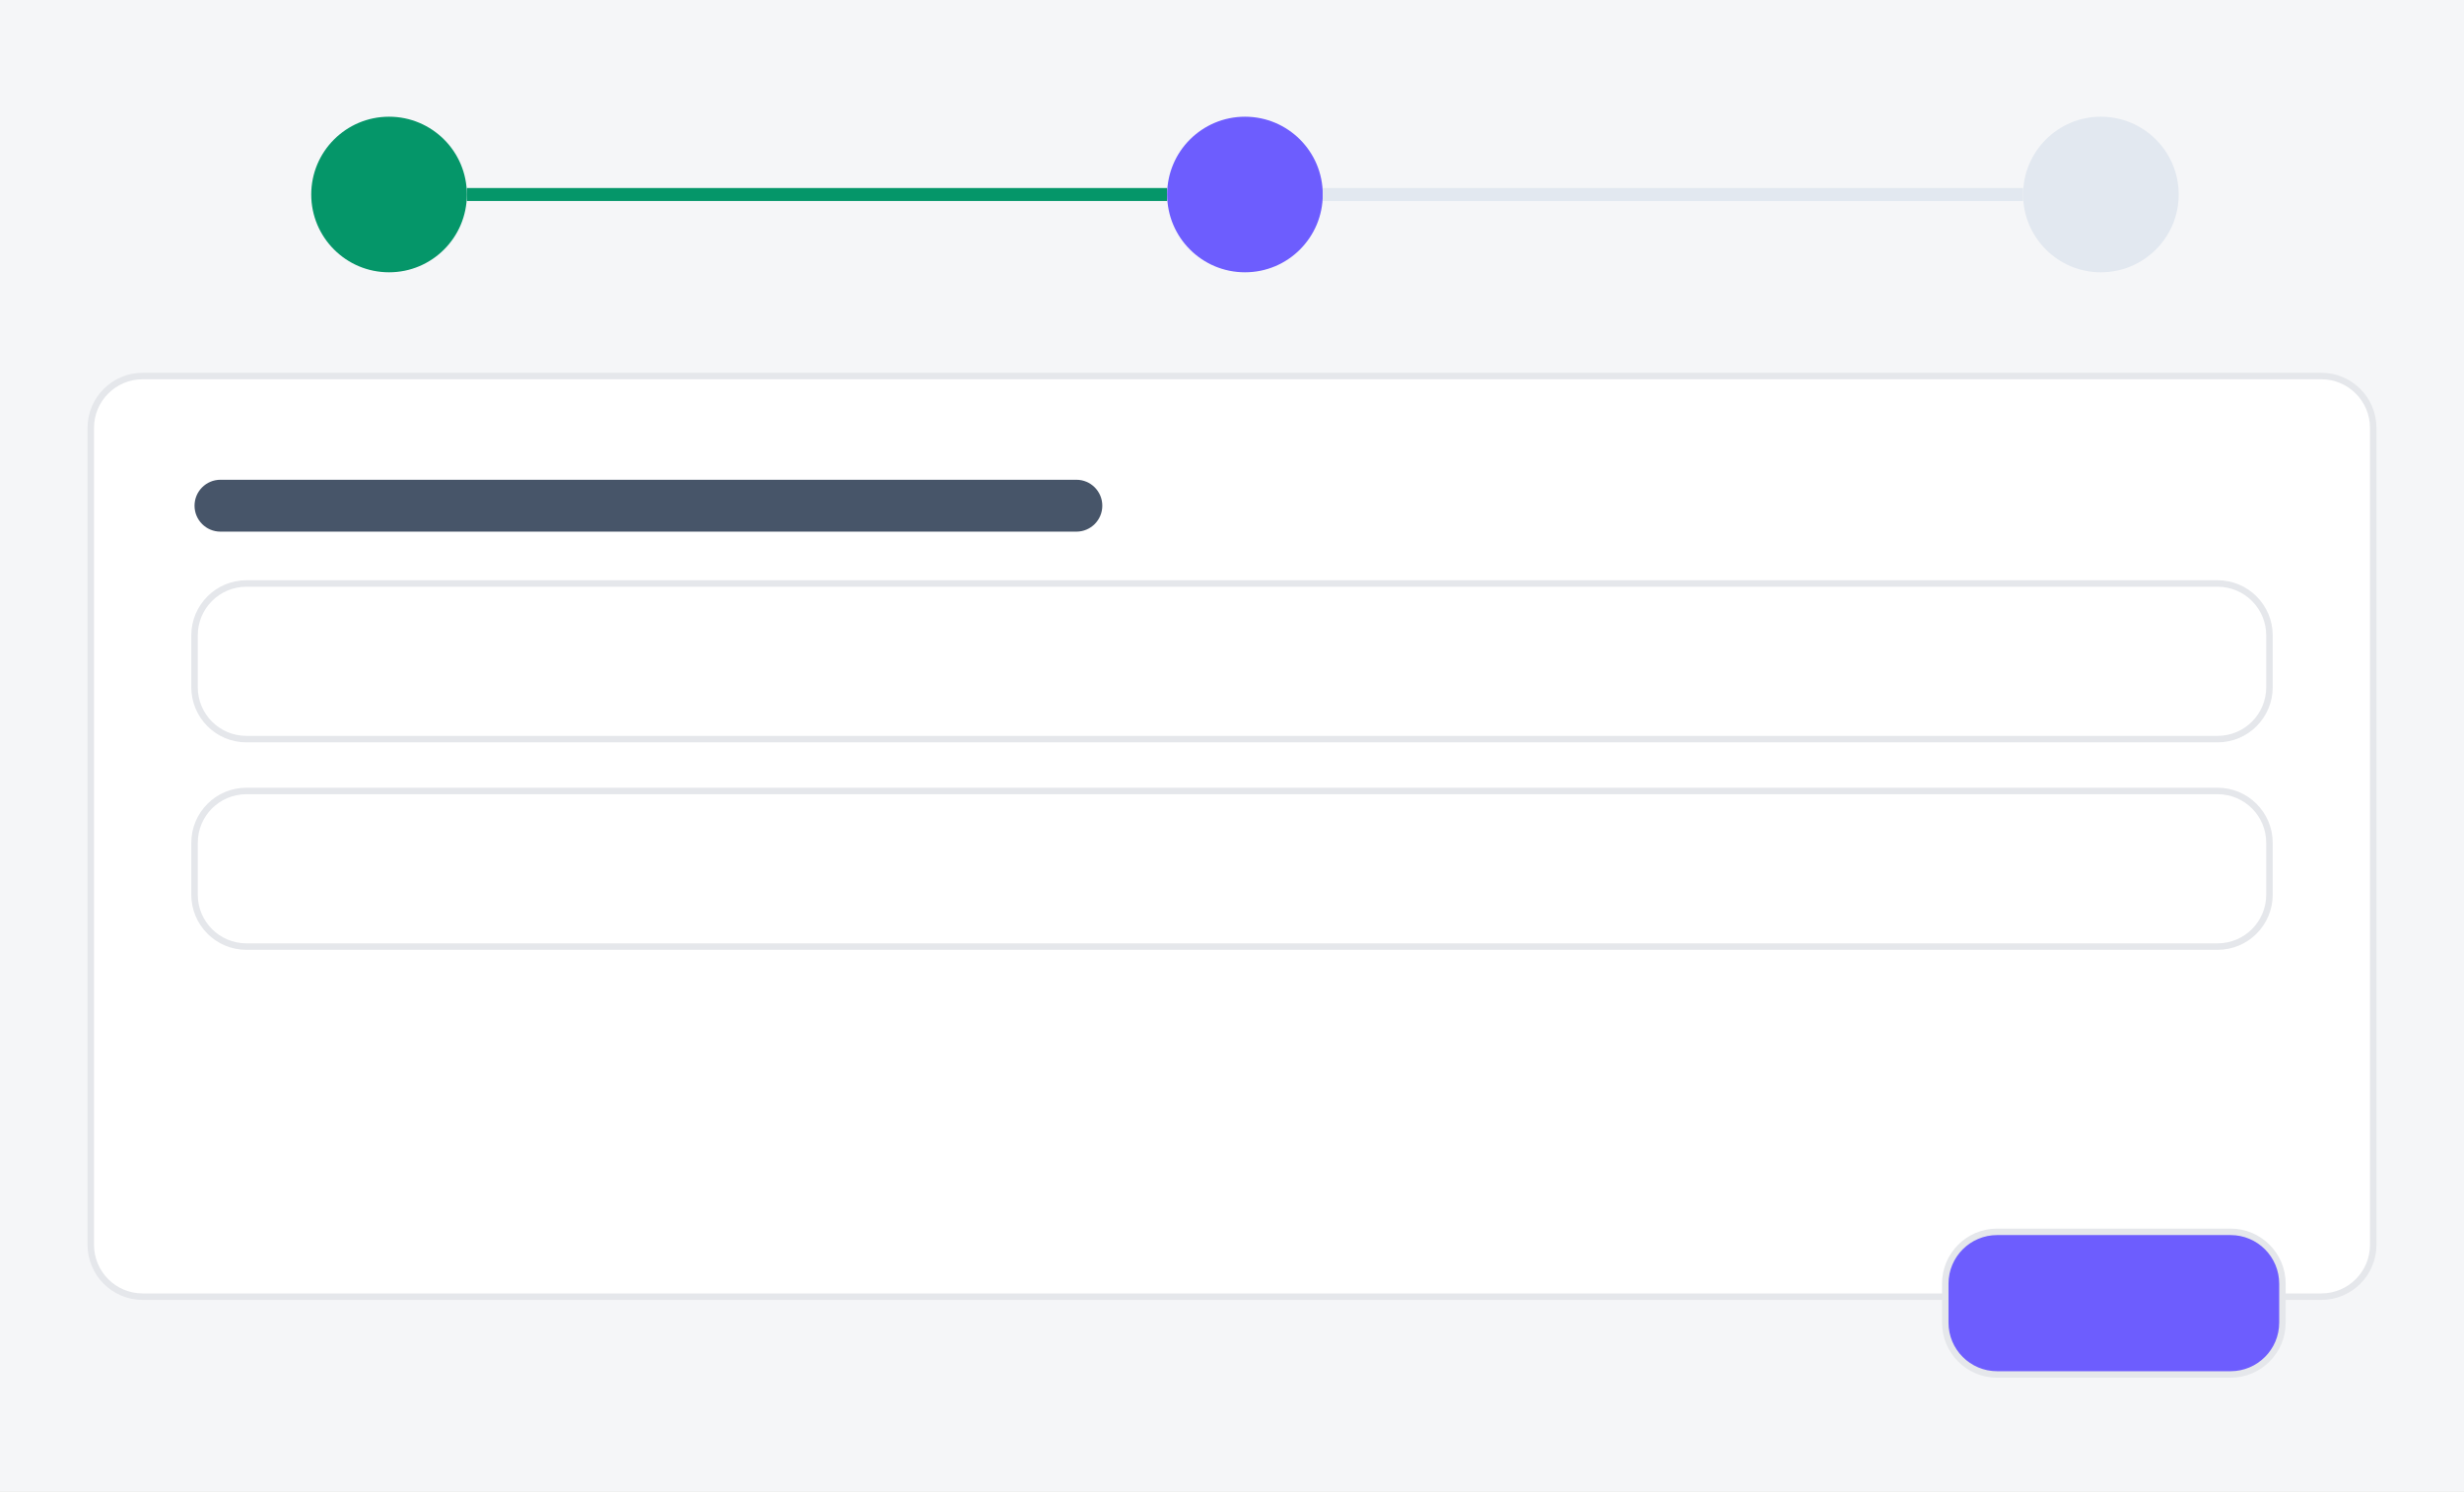
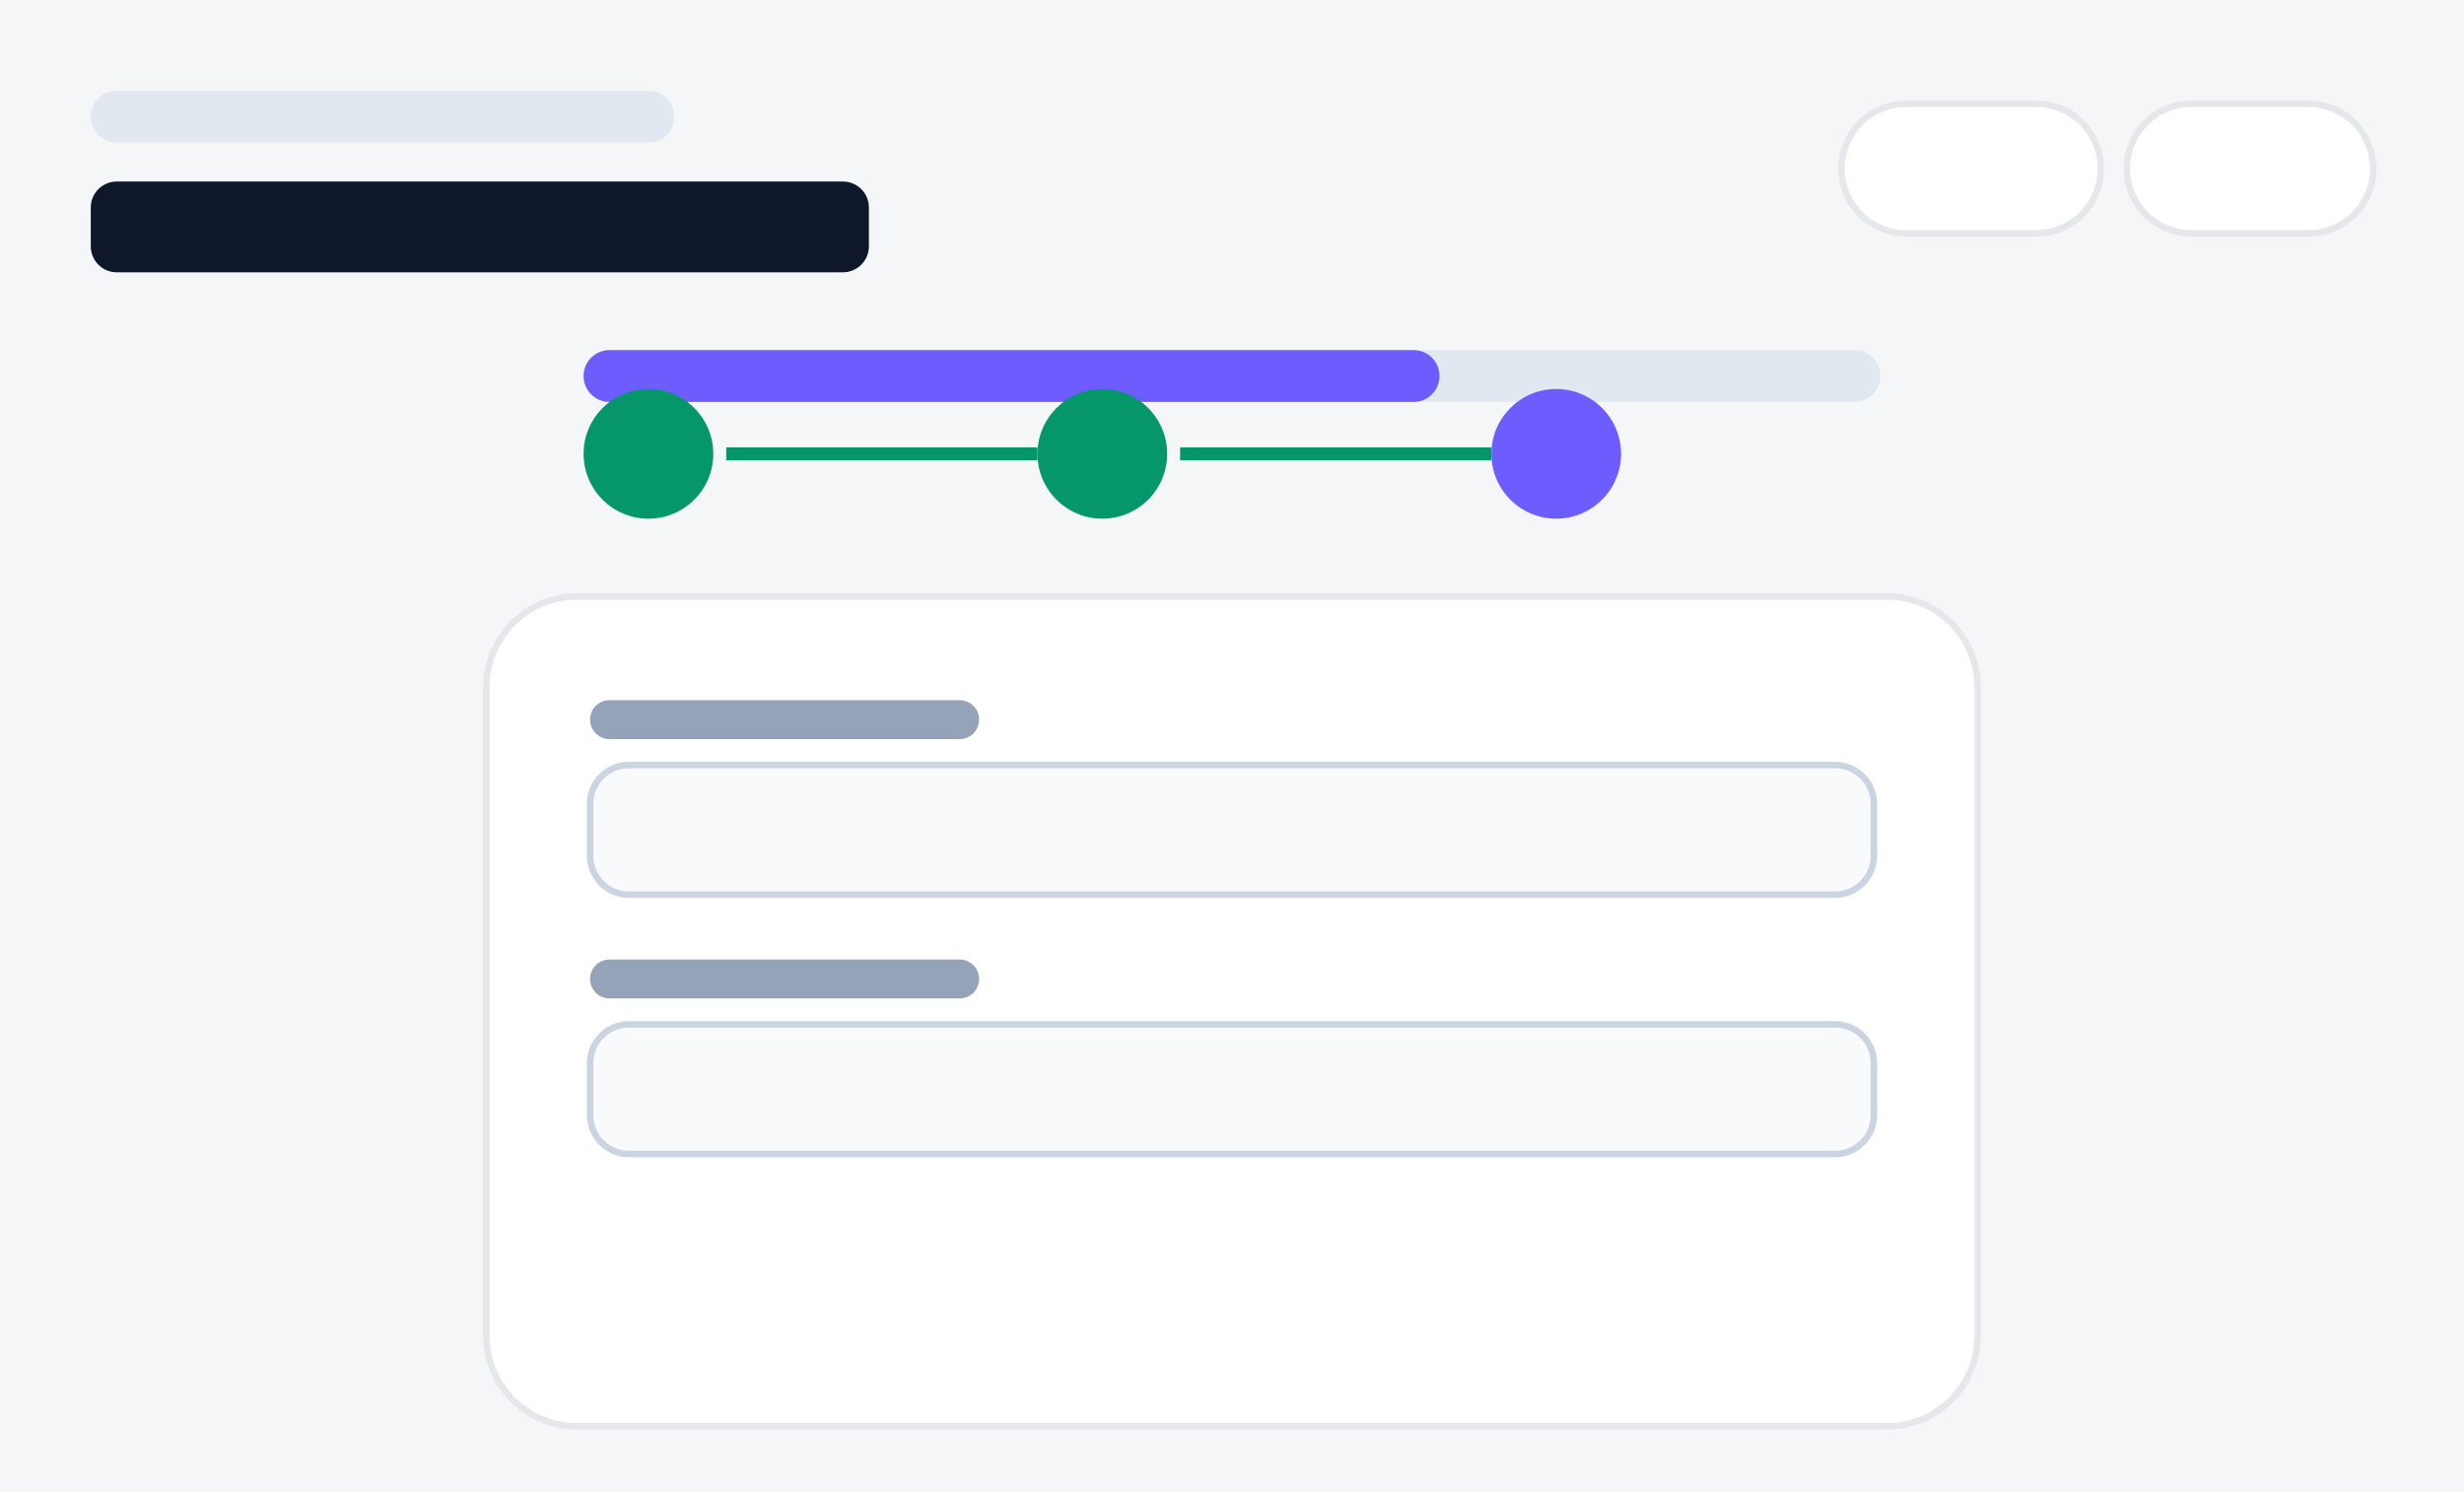
<svg xmlns="http://www.w3.org/2000/svg" viewBox="0 0 380 230" width="380" height="230">
  <rect width="380" height="230" fill="#F5F6F8" />
-   <circle cx="60" cy="30" r="12" fill="#059669" />
-   <line x1="72" y1="30" x2="180" y2="30" stroke="#059669" stroke-width="2" />
-   <circle cx="192" cy="30" r="12" fill="#6D5DFE" />
-   <line x1="204" y1="30" x2="312" y2="30" stroke="#e2e8f0" stroke-width="2" />
-   <circle cx="324" cy="30" r="12" fill="#e2e8f0" />
-   <rect x="14" y="58" width="352" height="142" rx="8" fill="#FFFFFF" stroke="#E5E7EB" />
-   <rect x="30" y="74" width="140" height="8" rx="4" fill="#475569" />
-   <rect x="30" y="90" width="320" height="24" rx="8" fill="#FFFFFF" stroke="#E5E7EB" />
-   <rect x="30" y="122" width="320" height="24" rx="8" fill="#FFFFFF" stroke="#E5E7EB" />
-   <rect x="300" y="190" width="52" height="22" rx="8" fill="#6D5DFE" stroke="#E5E7EB" />
+   <rect x="14.0" y="14.0" width="90.0" height="8.0" rx="4" fill="#e2e8f0" />
+   <rect x="14.0" y="28.0" width="120.0" height="14.0" rx="4" fill="#0f172a" />
+   <rect x="284.0" y="16.0" width="40.0" height="20.0" rx="10" fill="#FFFFFF" stroke="#E5E7EB" stroke-width="1" />
+   <rect x="328.0" y="16.0" width="38.0" height="20.0" rx="10" fill="#FFFFFF" stroke="#E5E7EB" stroke-width="1" />
+   <rect x="90.0" y="54.0" width="200.0" height="8.0" rx="4" fill="#e2e8f0" />
+   <rect x="90.0" y="54.0" width="132.0" height="8.0" rx="4" fill="#6D5DFE" />
+   <circle cx="100.0" cy="70.0" r="10.0" fill="#059669" />
+   <line x1="112.0" y1="70.0" x2="160.0" y2="70.0" stroke="#059669" stroke-width="2" />
+   <circle cx="170.0" cy="70.0" r="10.0" fill="#059669" />
+   <line x1="182.0" y1="70.0" x2="230.0" y2="70.0" stroke="#059669" stroke-width="2" />
+   <circle cx="240.0" cy="70.0" r="10.0" fill="#6D5DFE" />
+   <rect x="75.0" y="92.0" width="230.0" height="128.0" rx="14" fill="#FFFFFF" stroke="#E5E7EB" stroke-width="1" />
+   <rect x="91.0" y="108.0" width="60.0" height="6.0" rx="3" fill="#94a3b8" />
+   <rect x="91.0" y="118.0" width="198.0" height="20.0" rx="6" fill="#f8fafc" stroke="#cbd5e1" stroke-width="1" />
+   <rect x="91.0" y="148.0" width="60.0" height="6.0" rx="3" fill="#94a3b8" />
+   <rect x="91.0" y="158.0" width="198.0" height="20.0" rx="6" fill="#f8fafc" stroke="#cbd5e1" stroke-width="1" />
</svg>
